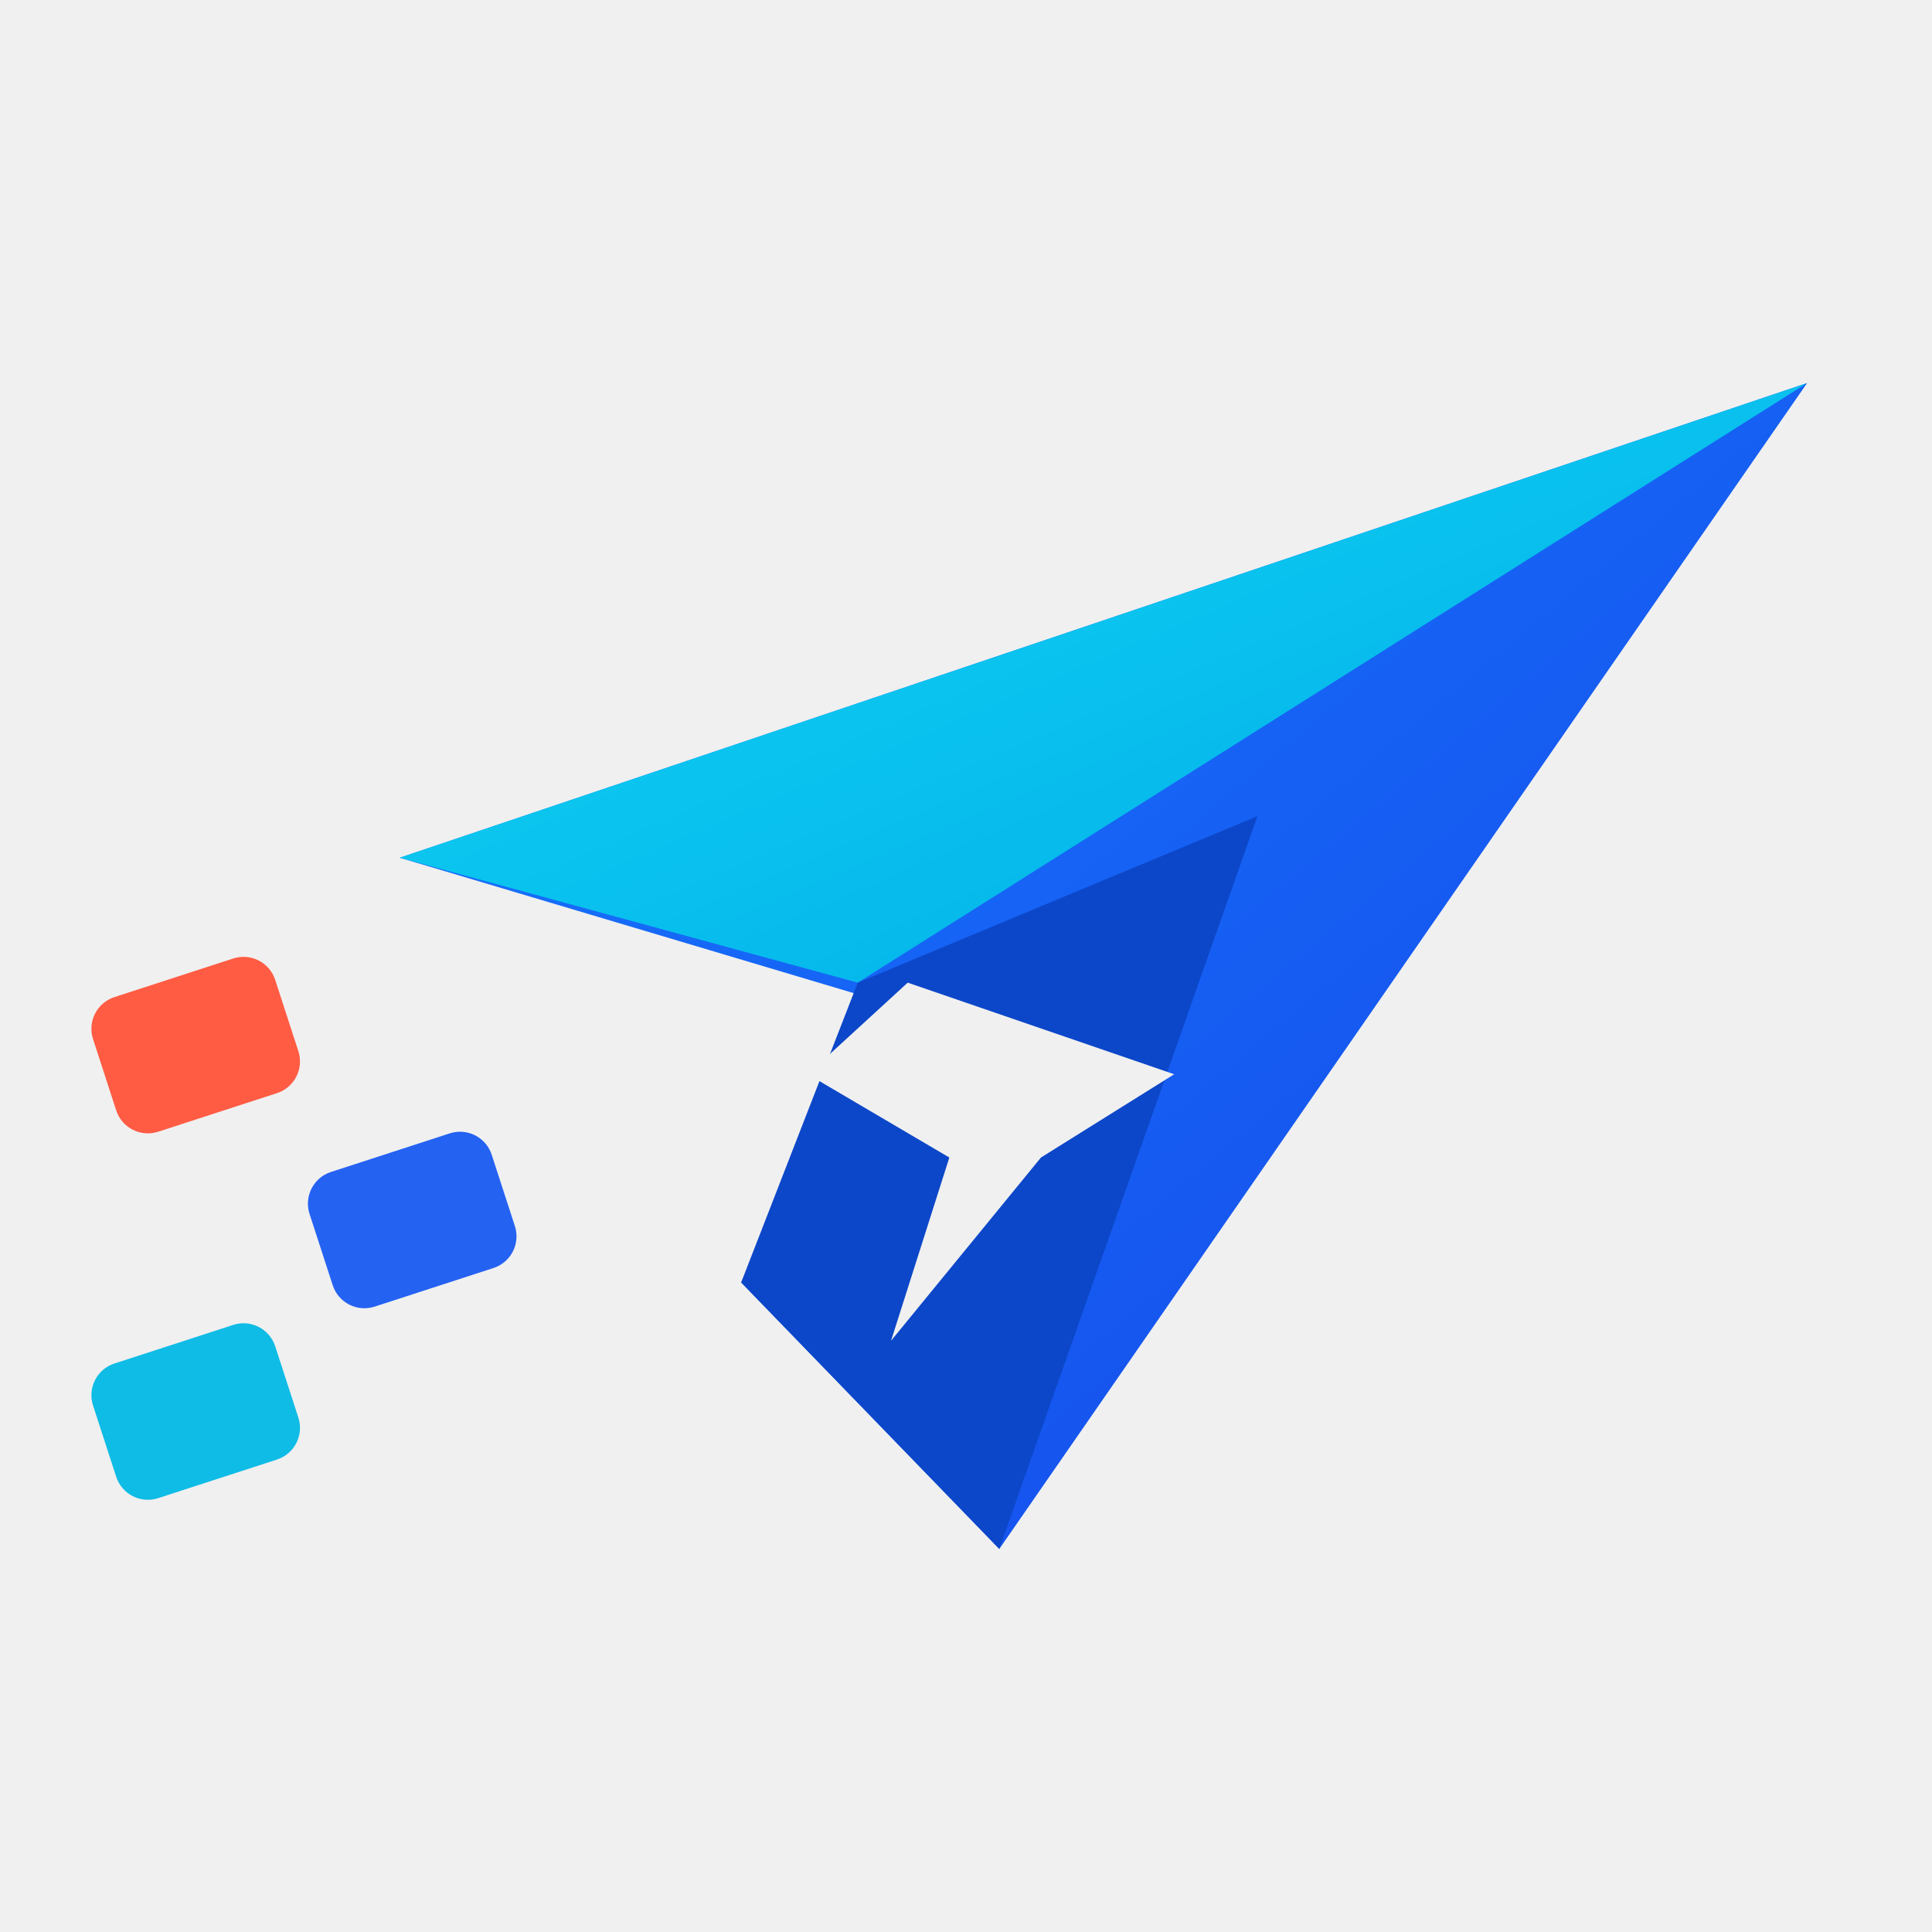
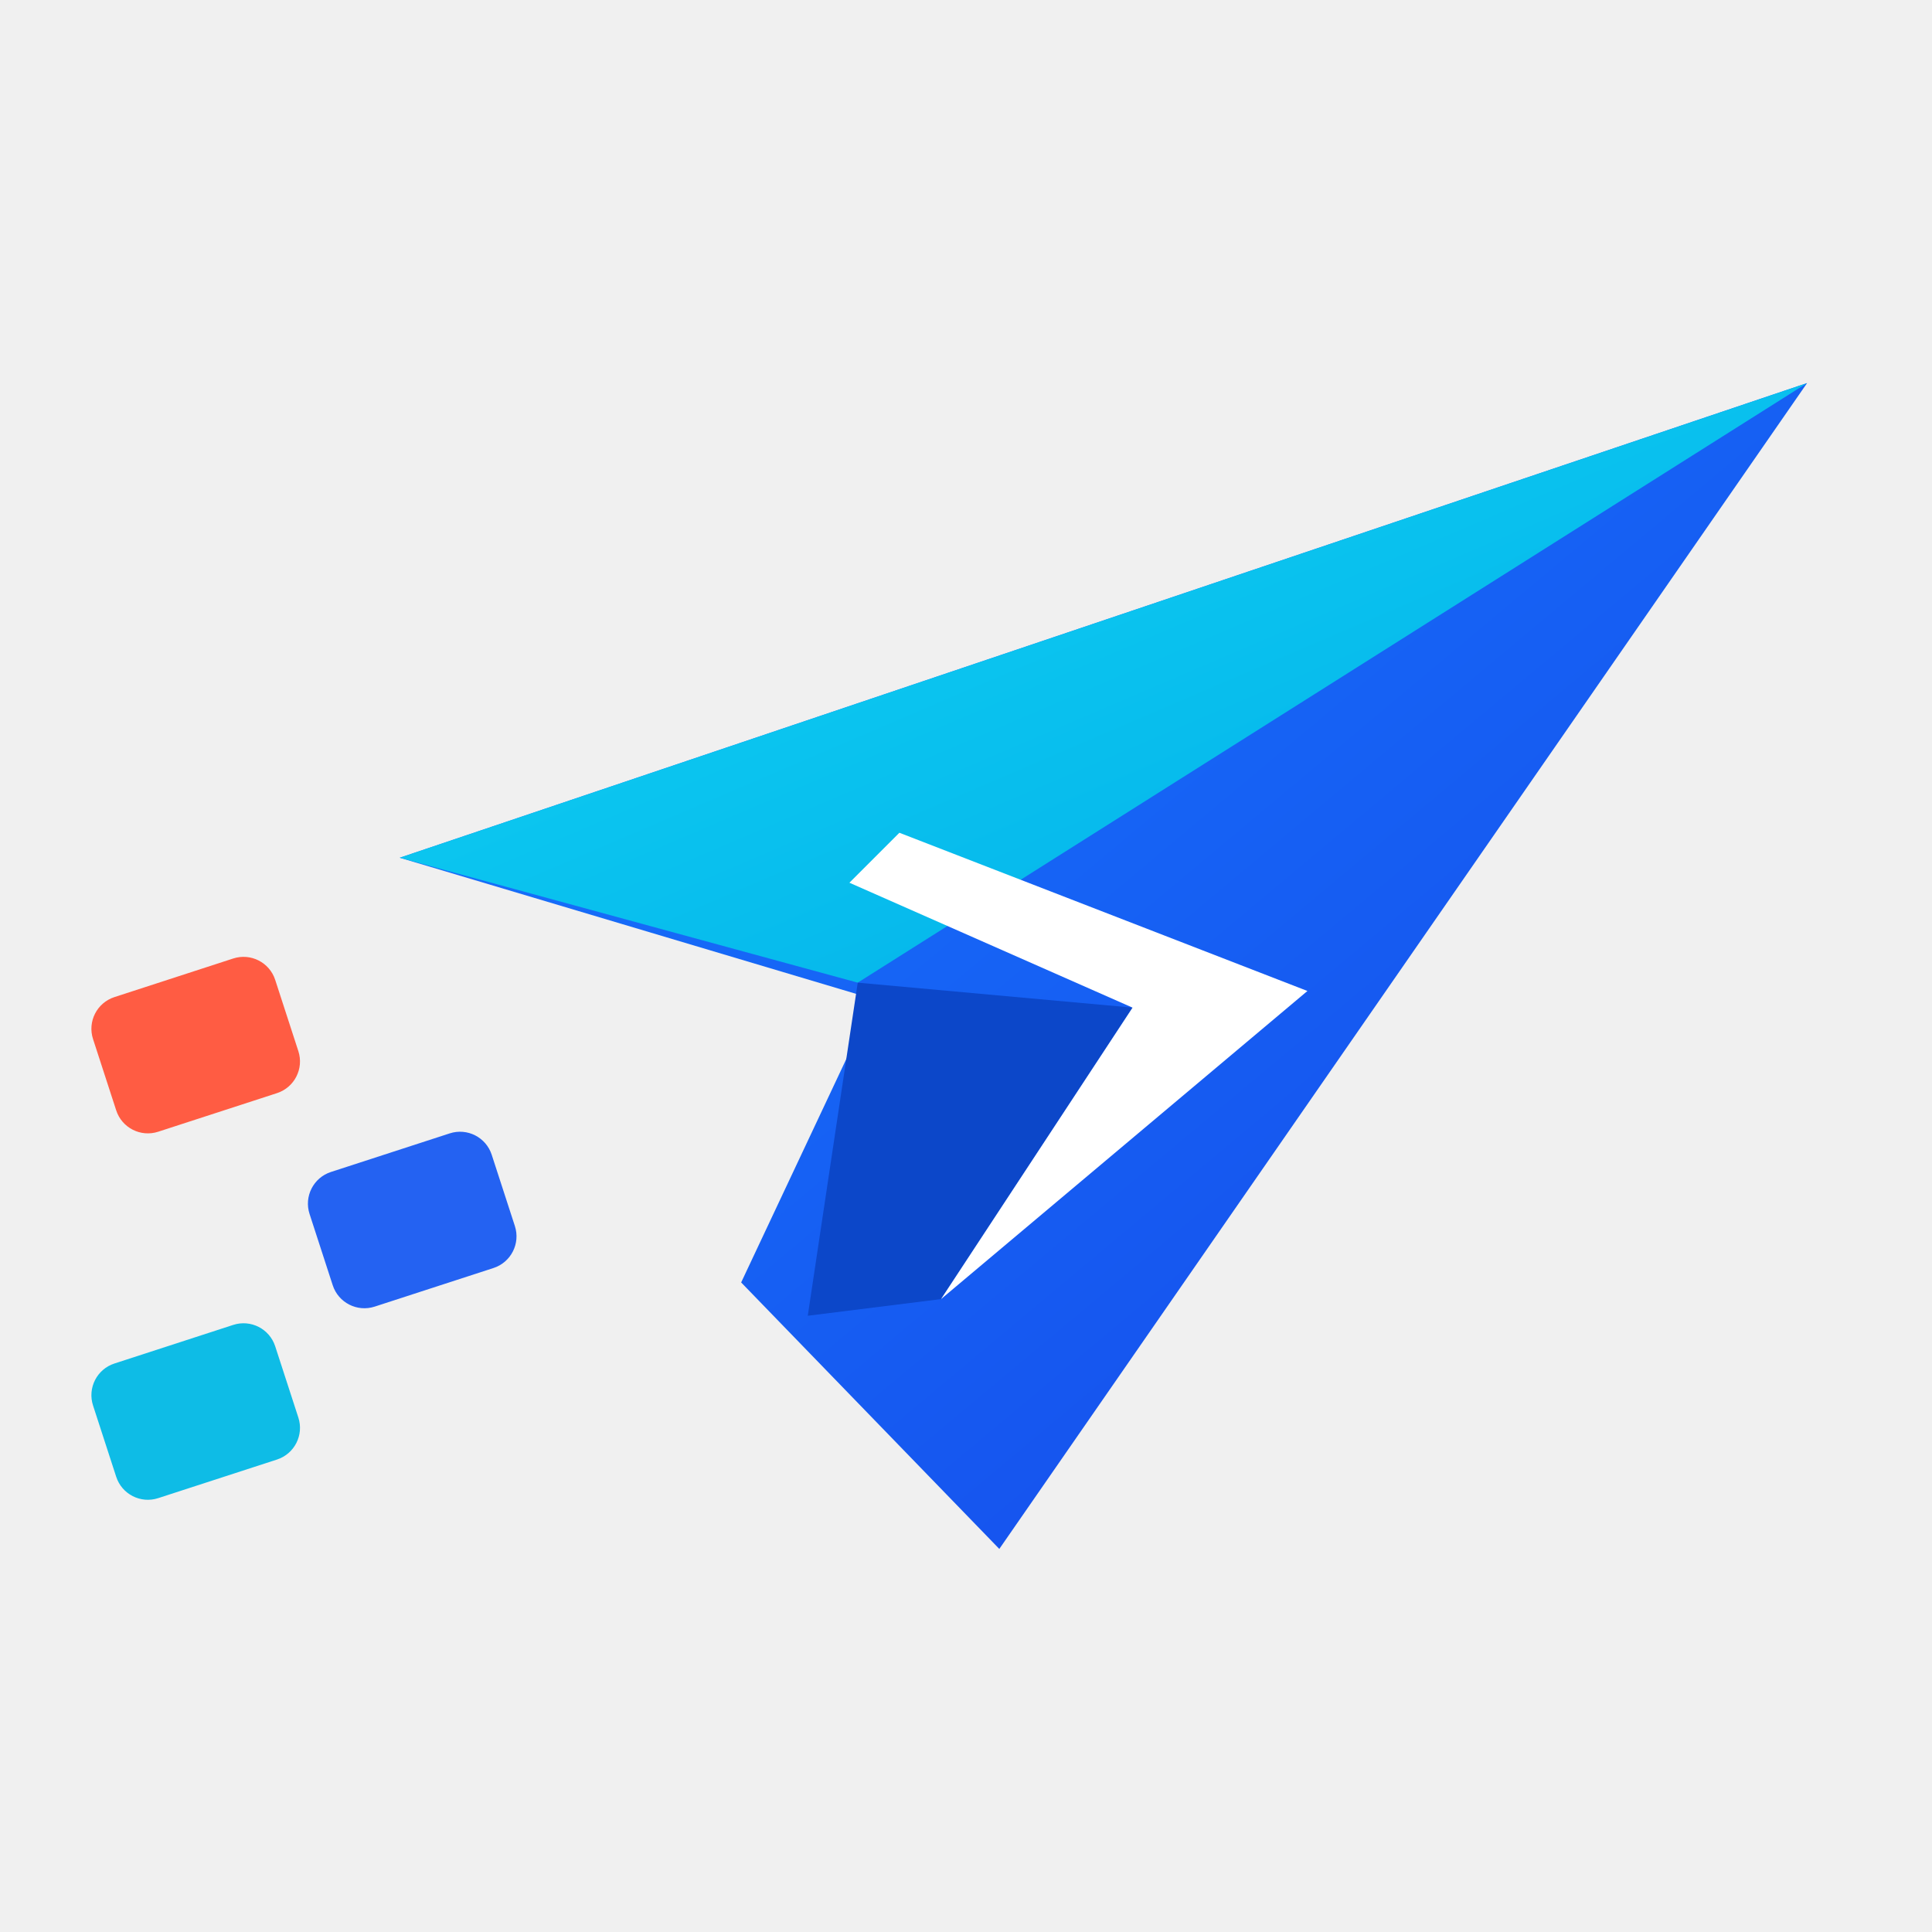
<svg xmlns="http://www.w3.org/2000/svg" width="512" height="512" viewBox="-12 -4 232 164" role="img" aria-labelledby="title description">
  <defs>
    <linearGradient id="plane-cyan" x1="0" y1="0" x2="1" y2="1">
      <stop stop-color="#12D8F4" />
      <stop offset="1" stop-color="#00A9E8" />
    </linearGradient>
    <linearGradient id="plane-blue" x1="0" y1="0" x2="1" y2="1">
      <stop stop-color="#167BFF" />
      <stop offset="1" stop-color="#1645E8" />
    </linearGradient>
-     <mask id="plane-cut" maskUnits="userSpaceOnUse" x="-12" y="-4" width="232" height="164">
-       <rect x="-12" y="-4" width="232" height="164" fill="#fff" />
-       <path d="M97 80 129 91 113 101 95 123 102 101 85 91Z" fill="#000" />
-     </mask>
  </defs>
-   <g mask="url(#plane-cut)">
-     <path d="M36 65 205 8 108 148 77 116 93 82Z" fill="url(#plane-blue)" />
-     <path d="M36 65 205 8 91 80Z" fill="url(#plane-cyan)" />
-     <path d="M91 80 139 60 108 148 77 116Z" fill="#0C47C9" />
-   </g>
+   <path d="M36 65 205 8 108 148 77 116 93 82Z" fill="url(#plane-blue)" />
+   <path d="M36 65 205 8 91 80Z" fill="url(#plane-cyan)" />
+   <path d="M91 80 124 83 101 118 85 120Z" fill="#0C47C9" />
+   <path d="M96 62 145 81 101 118 124 83 90 68Z" fill="#FFFFFF" />
  <rect x="0" y="79" width="23" height="17" rx="4" fill="#FF5C43" transform="rotate(-18 11.5 87.5)" />
  <rect x="26" y="100" width="23" height="17" rx="4" fill="#2462F2" transform="rotate(-18 37.5 108.5)" />
  <rect x="0" y="123" width="23" height="17" rx="4" fill="#0EBCE6" transform="rotate(-18 11.5 131.5)" />
</svg>
